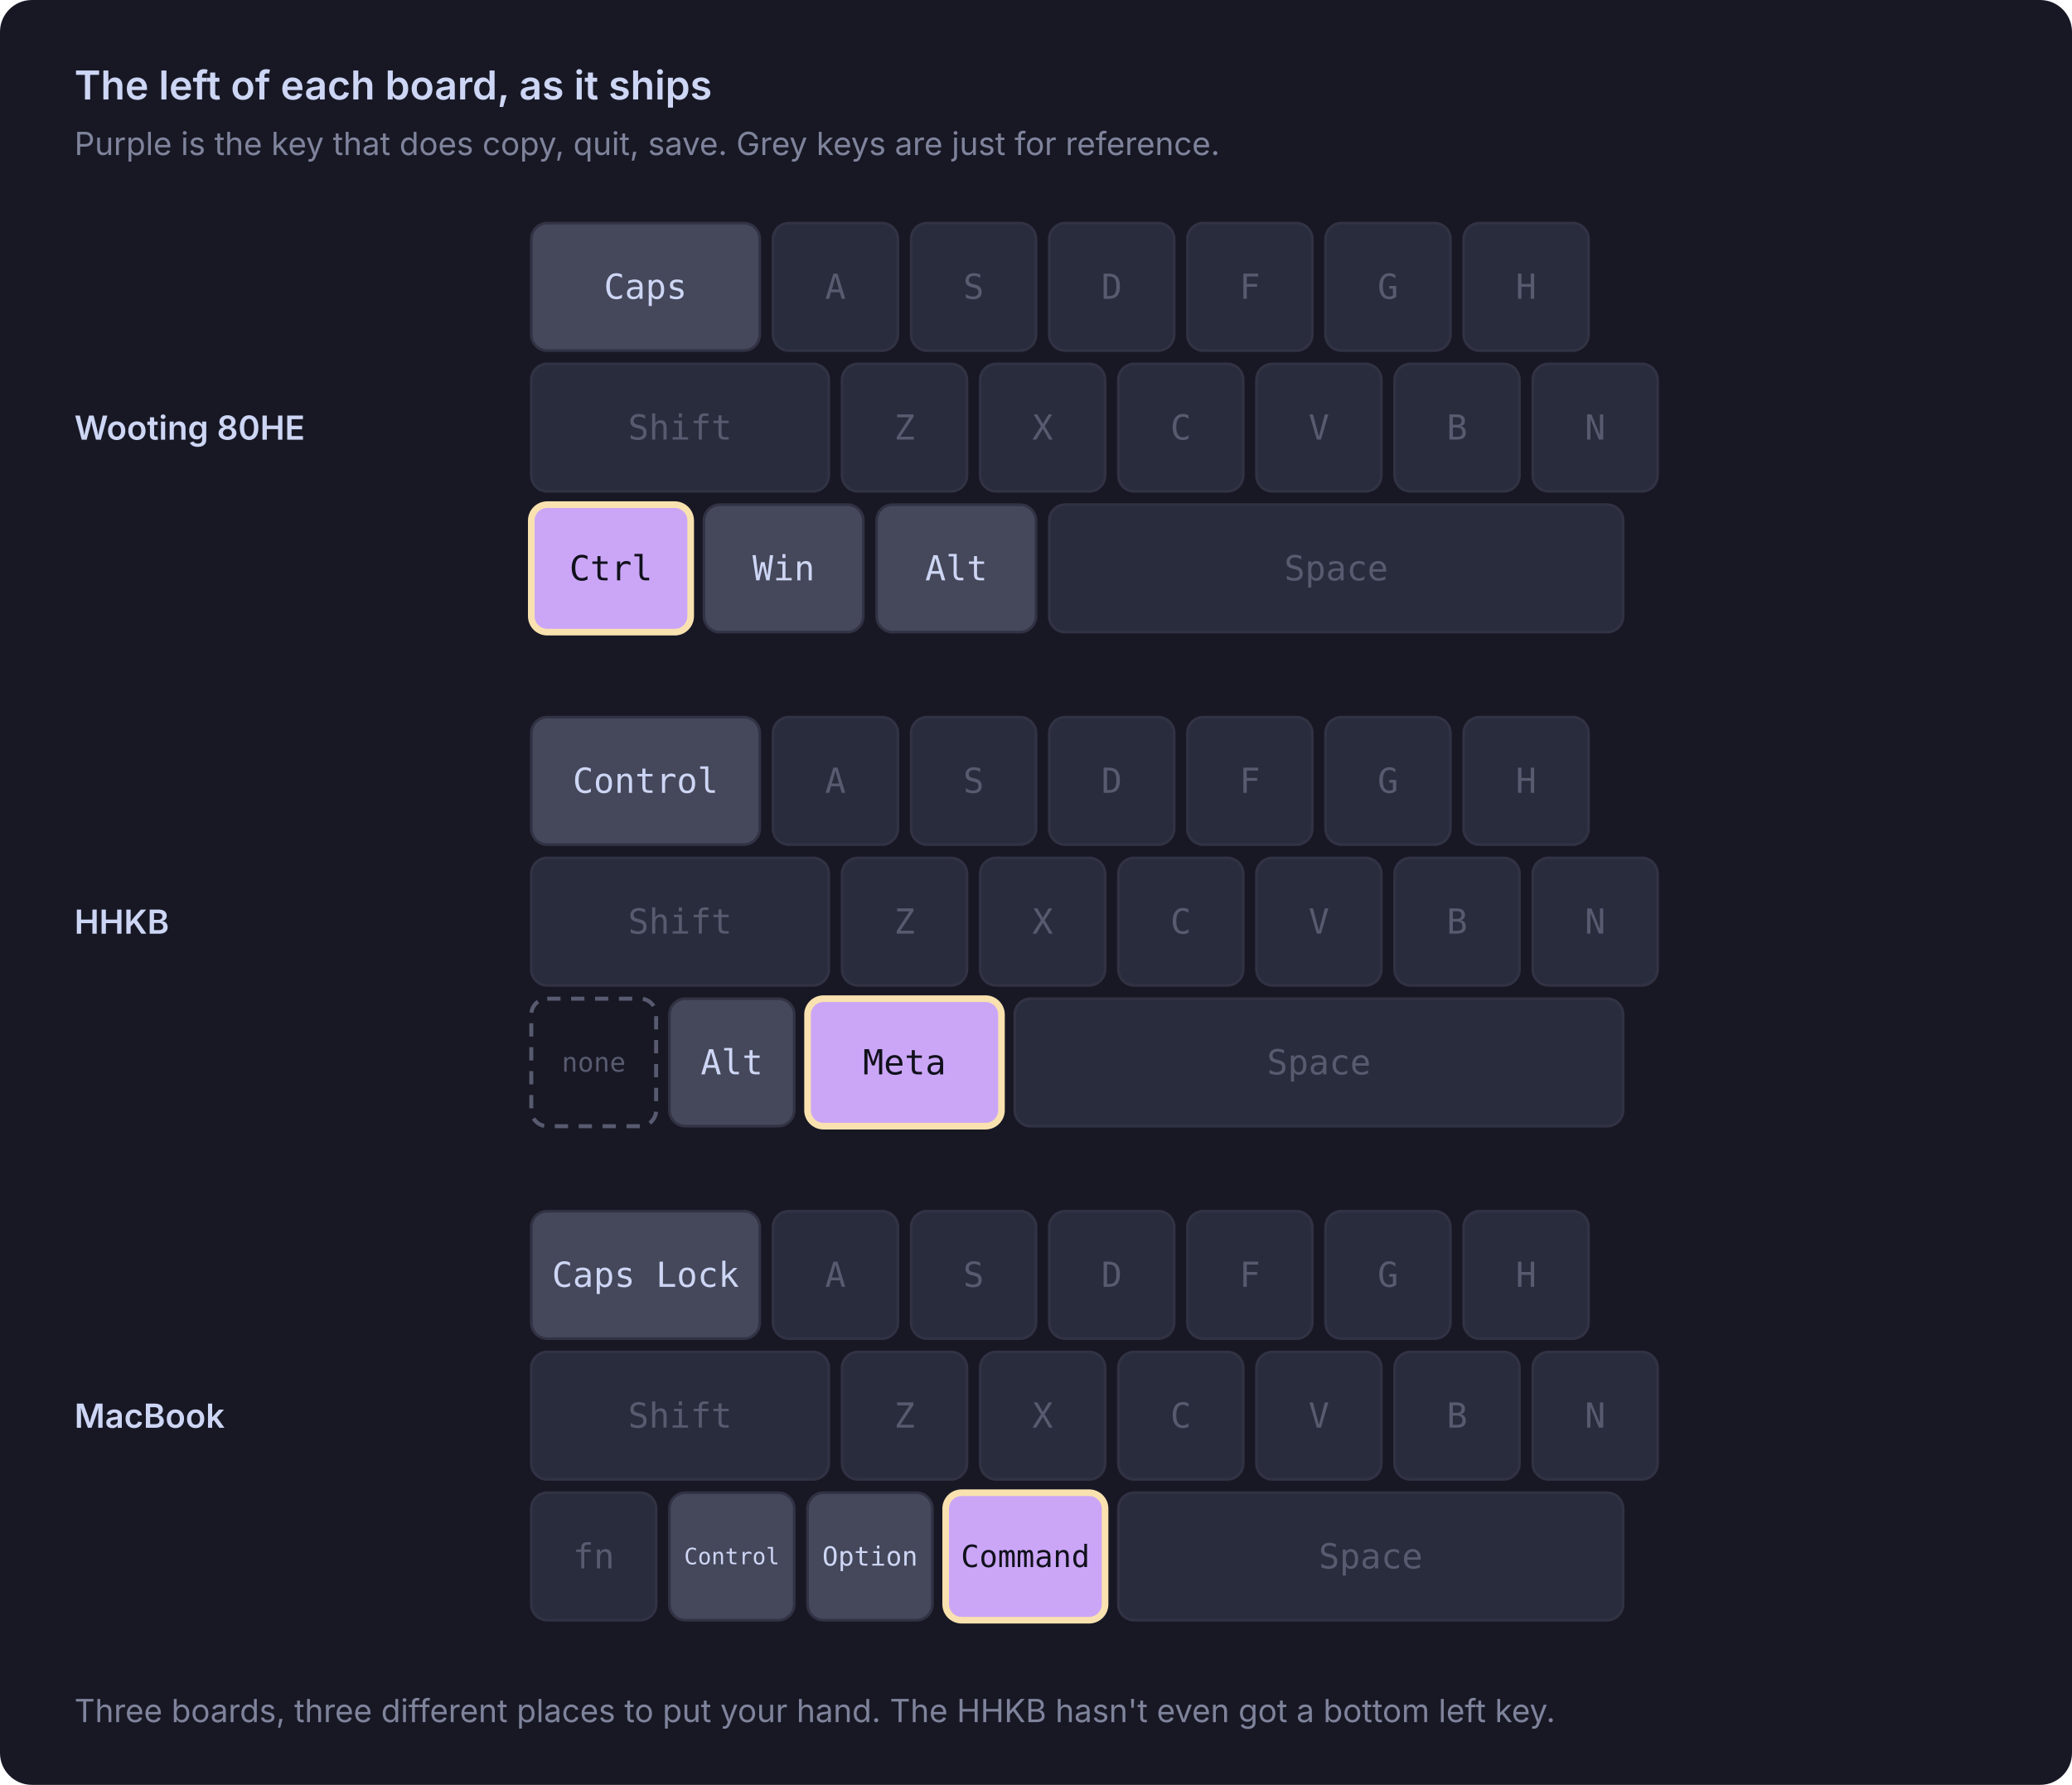
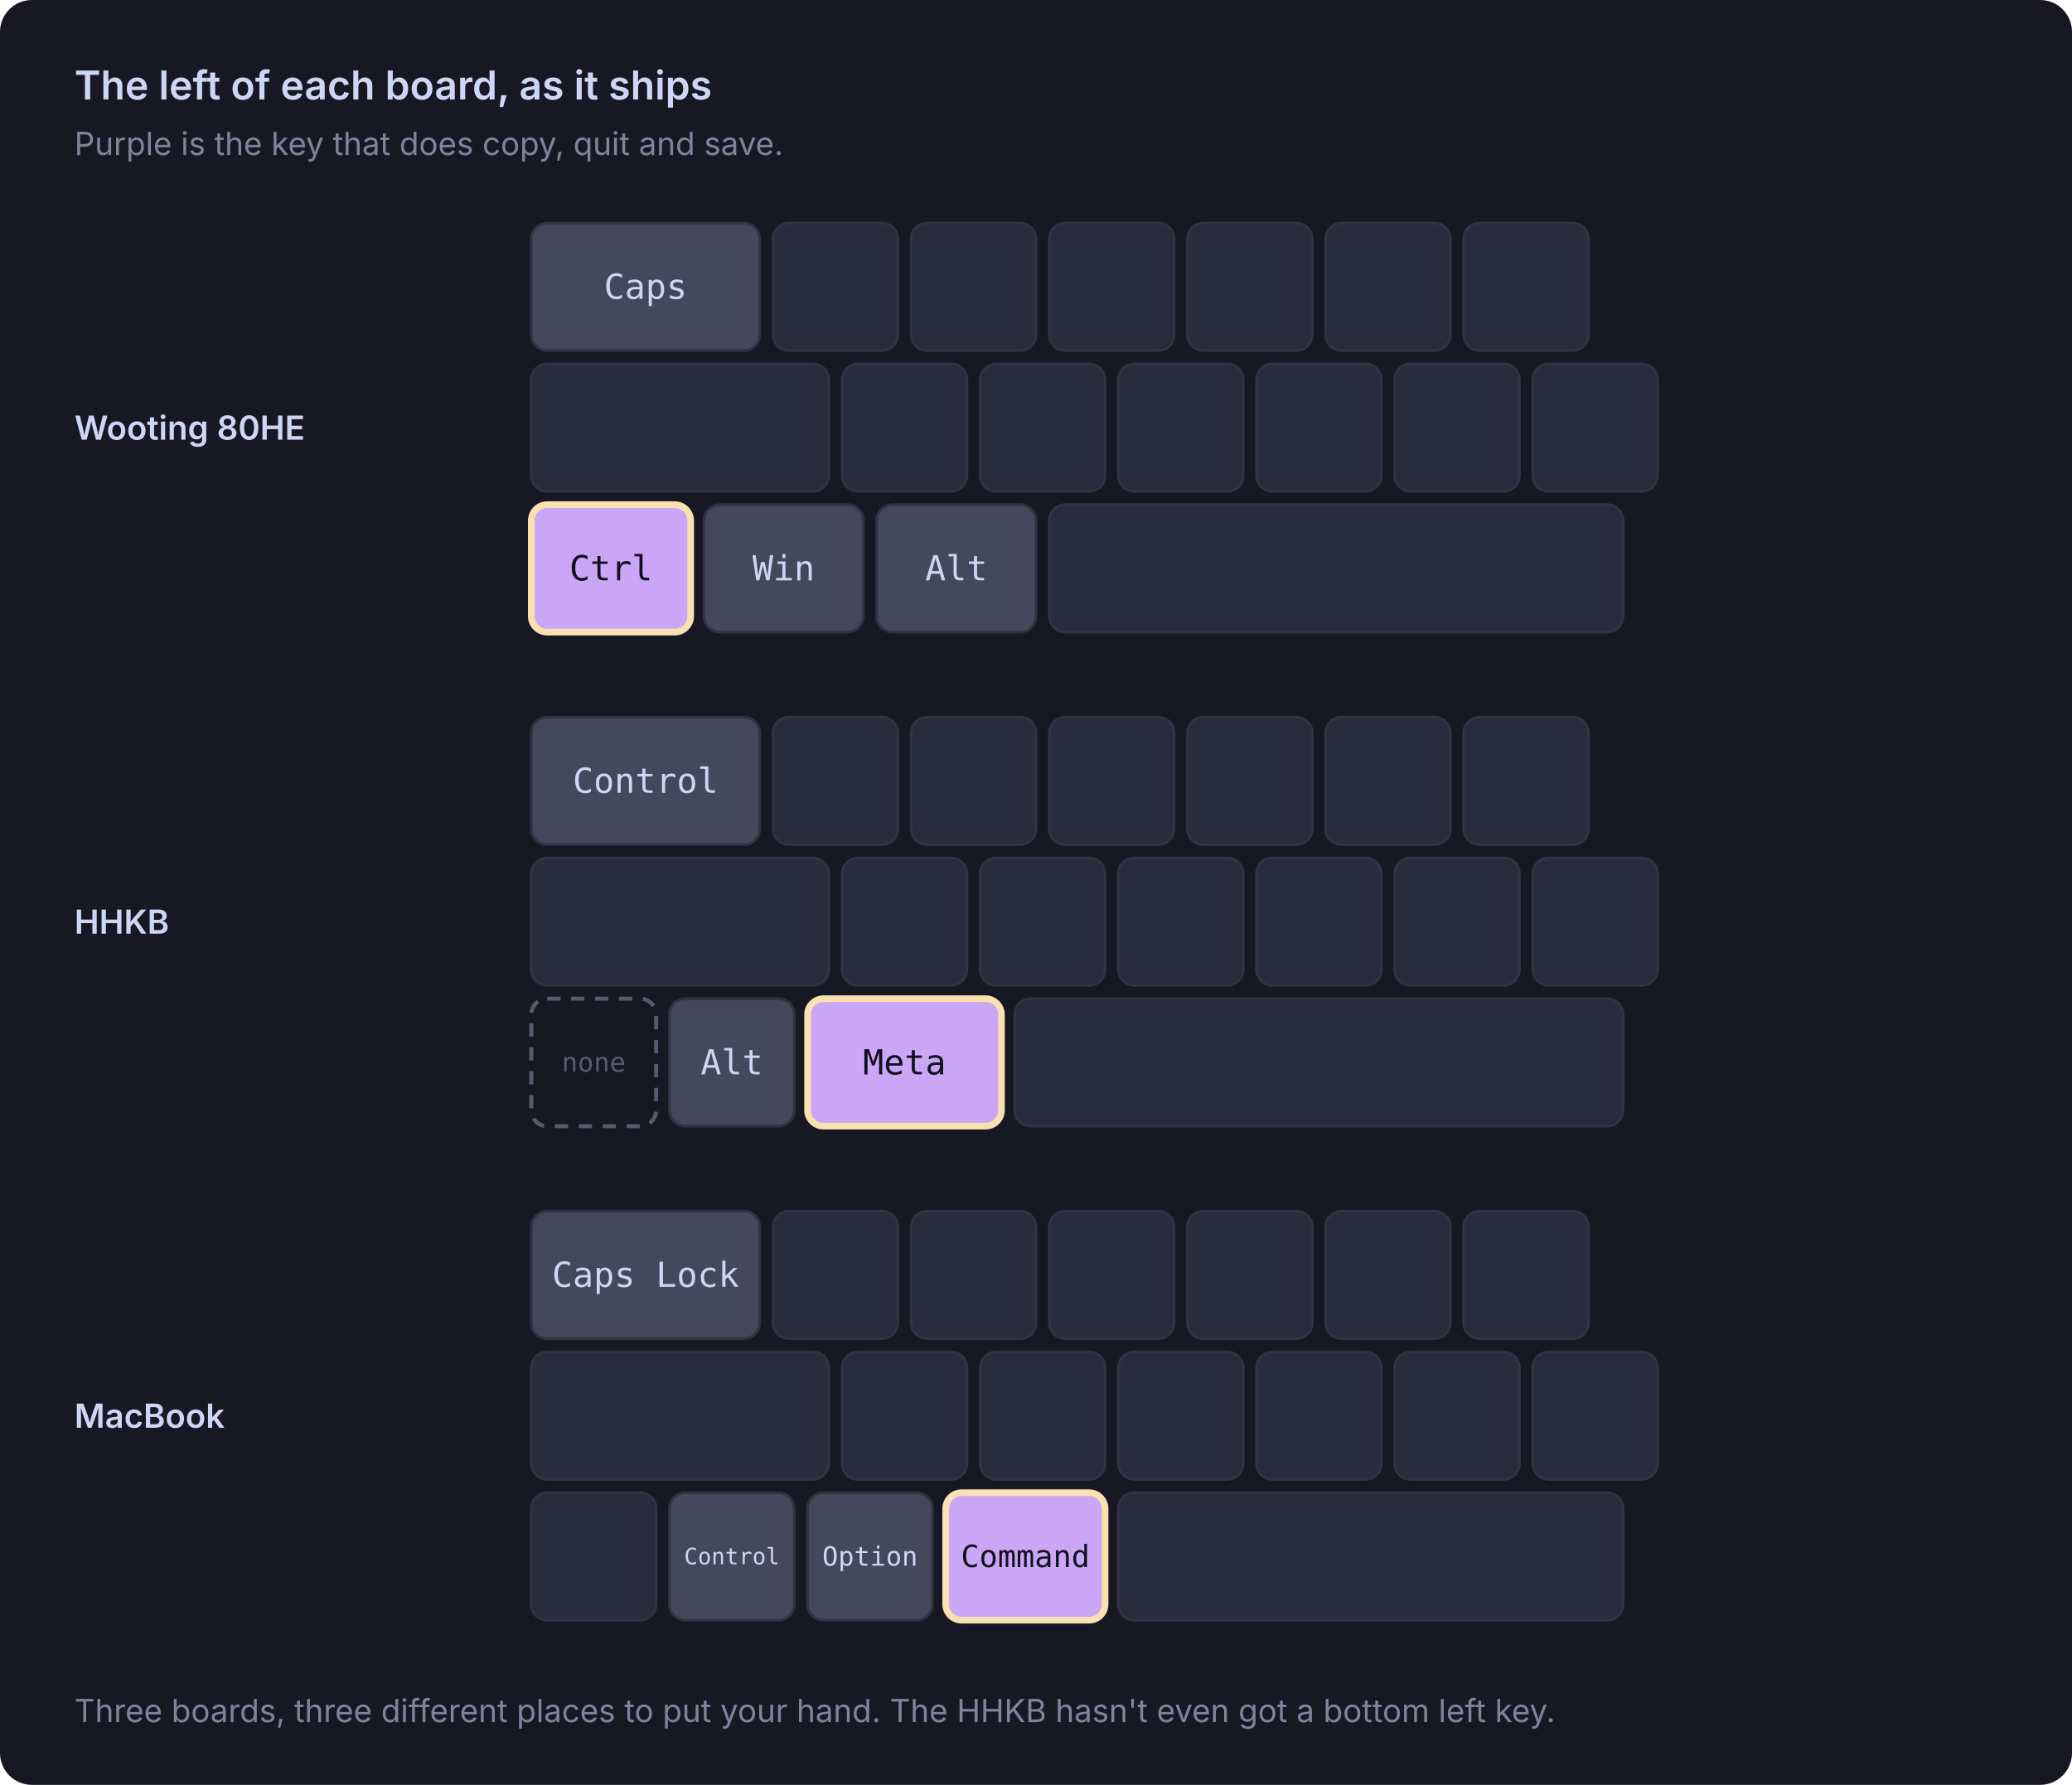
<svg xmlns="http://www.w3.org/2000/svg" width="780" height="672" viewBox="0 0 780 672" role="img">
  <rect width="780" height="672" rx="12" fill="#181825" />
  <text x="28.0" y="32.0" text-anchor="start" dominant-baseline="central" font-family="Inter, -apple-system, BlinkMacSystemFont, 'Segoe UI', sans-serif" font-size="15" font-weight="600" fill="#cdd6f4" opacity="1">The left of each board, as it ships</text>
-   <text x="28.0" y="54.0" text-anchor="start" dominant-baseline="central" font-family="Inter, -apple-system, BlinkMacSystemFont, 'Segoe UI', sans-serif" font-size="12" font-weight="400" fill="#7f849c" opacity="1">Purple is the key that does copy, quit, save. Grey keys are just for reference.</text>
+   <text x="28.0" y="54.0" text-anchor="start" dominant-baseline="central" font-family="Inter, -apple-system, BlinkMacSystemFont, 'Segoe UI', sans-serif" font-size="12" font-weight="400" fill="#7f849c" opacity="1">Purple is the key that does copy, quit and save.</text>
  <text x="28.0" y="161.0" text-anchor="start" dominant-baseline="central" font-family="Inter, -apple-system, BlinkMacSystemFont, 'Segoe UI', sans-serif" font-size="12.5" font-weight="600" fill="#cdd6f4" opacity="1">Wooting 80HE</text>
  <rect x="200.0" y="84" width="86.0" height="48" rx="6" fill="#45475a" stroke="#313244" stroke-width="1" />
  <text x="243.0" y="108.0" text-anchor="middle" dominant-baseline="central" font-family="ui-monospace, SFMono-Regular, Menlo, Consolas, monospace" font-size="13.0" font-weight="400" fill="#cdd6f4" opacity="1">Caps</text>
  <rect x="291.0" y="84" width="47.0" height="48" rx="6" fill="#292c3c" stroke="#313244" stroke-width="1" />
-   <text x="314.5" y="108.0" text-anchor="middle" dominant-baseline="central" font-family="ui-monospace, SFMono-Regular, Menlo, Consolas, monospace" font-size="13.0" font-weight="400" fill="#585b70" opacity="1">A</text>
  <rect x="343.0" y="84" width="47.0" height="48" rx="6" fill="#292c3c" stroke="#313244" stroke-width="1" />
-   <text x="366.5" y="108.0" text-anchor="middle" dominant-baseline="central" font-family="ui-monospace, SFMono-Regular, Menlo, Consolas, monospace" font-size="13.0" font-weight="400" fill="#585b70" opacity="1">S</text>
  <rect x="395.0" y="84" width="47.0" height="48" rx="6" fill="#292c3c" stroke="#313244" stroke-width="1" />
-   <text x="418.5" y="108.0" text-anchor="middle" dominant-baseline="central" font-family="ui-monospace, SFMono-Regular, Menlo, Consolas, monospace" font-size="13.0" font-weight="400" fill="#585b70" opacity="1">D</text>
  <rect x="447.0" y="84" width="47.0" height="48" rx="6" fill="#292c3c" stroke="#313244" stroke-width="1" />
-   <text x="470.5" y="108.0" text-anchor="middle" dominant-baseline="central" font-family="ui-monospace, SFMono-Regular, Menlo, Consolas, monospace" font-size="13.0" font-weight="400" fill="#585b70" opacity="1">F</text>
  <rect x="499.0" y="84" width="47.0" height="48" rx="6" fill="#292c3c" stroke="#313244" stroke-width="1" />
-   <text x="522.5" y="108.0" text-anchor="middle" dominant-baseline="central" font-family="ui-monospace, SFMono-Regular, Menlo, Consolas, monospace" font-size="13.0" font-weight="400" fill="#585b70" opacity="1">G</text>
  <rect x="551.0" y="84" width="47.0" height="48" rx="6" fill="#292c3c" stroke="#313244" stroke-width="1" />
-   <text x="574.5" y="108.0" text-anchor="middle" dominant-baseline="central" font-family="ui-monospace, SFMono-Regular, Menlo, Consolas, monospace" font-size="13.0" font-weight="400" fill="#585b70" opacity="1">H</text>
  <rect x="200.0" y="137" width="112.0" height="48" rx="6" fill="#292c3c" stroke="#313244" stroke-width="1" />
-   <text x="256.0" y="161.0" text-anchor="middle" dominant-baseline="central" font-family="ui-monospace, SFMono-Regular, Menlo, Consolas, monospace" font-size="13.0" font-weight="400" fill="#585b70" opacity="1">Shift</text>
  <rect x="317.0" y="137" width="47.0" height="48" rx="6" fill="#292c3c" stroke="#313244" stroke-width="1" />
-   <text x="340.5" y="161.0" text-anchor="middle" dominant-baseline="central" font-family="ui-monospace, SFMono-Regular, Menlo, Consolas, monospace" font-size="13.0" font-weight="400" fill="#585b70" opacity="1">Z</text>
  <rect x="369.0" y="137" width="47.0" height="48" rx="6" fill="#292c3c" stroke="#313244" stroke-width="1" />
-   <text x="392.5" y="161.0" text-anchor="middle" dominant-baseline="central" font-family="ui-monospace, SFMono-Regular, Menlo, Consolas, monospace" font-size="13.0" font-weight="400" fill="#585b70" opacity="1">X</text>
  <rect x="421.0" y="137" width="47.0" height="48" rx="6" fill="#292c3c" stroke="#313244" stroke-width="1" />
-   <text x="444.5" y="161.0" text-anchor="middle" dominant-baseline="central" font-family="ui-monospace, SFMono-Regular, Menlo, Consolas, monospace" font-size="13.0" font-weight="400" fill="#585b70" opacity="1">C</text>
  <rect x="473.0" y="137" width="47.0" height="48" rx="6" fill="#292c3c" stroke="#313244" stroke-width="1" />
-   <text x="496.5" y="161.0" text-anchor="middle" dominant-baseline="central" font-family="ui-monospace, SFMono-Regular, Menlo, Consolas, monospace" font-size="13.0" font-weight="400" fill="#585b70" opacity="1">V</text>
  <rect x="525.0" y="137" width="47.0" height="48" rx="6" fill="#292c3c" stroke="#313244" stroke-width="1" />
-   <text x="548.5" y="161.0" text-anchor="middle" dominant-baseline="central" font-family="ui-monospace, SFMono-Regular, Menlo, Consolas, monospace" font-size="13.0" font-weight="400" fill="#585b70" opacity="1">B</text>
  <rect x="577.0" y="137" width="47.0" height="48" rx="6" fill="#292c3c" stroke="#313244" stroke-width="1" />
-   <text x="600.5" y="161.0" text-anchor="middle" dominant-baseline="central" font-family="ui-monospace, SFMono-Regular, Menlo, Consolas, monospace" font-size="13.0" font-weight="400" fill="#585b70" opacity="1">N</text>
  <rect x="200.0" y="190" width="60.0" height="48" rx="6" fill="#cba6f7" stroke="#f9e2af" stroke-width="2.5" />
  <text x="230.0" y="214.0" text-anchor="middle" dominant-baseline="central" font-family="ui-monospace, SFMono-Regular, Menlo, Consolas, monospace" font-size="13.0" font-weight="400" fill="#11111b" opacity="1">Ctrl</text>
  <rect x="265.0" y="190" width="60.0" height="48" rx="6" fill="#45475a" stroke="#313244" stroke-width="1" />
  <text x="295.0" y="214.0" text-anchor="middle" dominant-baseline="central" font-family="ui-monospace, SFMono-Regular, Menlo, Consolas, monospace" font-size="13.0" font-weight="400" fill="#cdd6f4" opacity="1">Win</text>
  <rect x="330.0" y="190" width="60.0" height="48" rx="6" fill="#45475a" stroke="#313244" stroke-width="1" />
  <text x="360.0" y="214.0" text-anchor="middle" dominant-baseline="central" font-family="ui-monospace, SFMono-Regular, Menlo, Consolas, monospace" font-size="13.0" font-weight="400" fill="#cdd6f4" opacity="1">Alt</text>
  <rect x="395.0" y="190" width="216.0" height="48" rx="6" fill="#292c3c" stroke="#313244" stroke-width="1" />
-   <text x="503.0" y="214.0" text-anchor="middle" dominant-baseline="central" font-family="ui-monospace, SFMono-Regular, Menlo, Consolas, monospace" font-size="13.0" font-weight="400" fill="#585b70" opacity="1">Space</text>
  <text x="28.0" y="347.0" text-anchor="start" dominant-baseline="central" font-family="Inter, -apple-system, BlinkMacSystemFont, 'Segoe UI', sans-serif" font-size="12.5" font-weight="600" fill="#cdd6f4" opacity="1">HHKB</text>
  <rect x="200.0" y="270" width="86.0" height="48" rx="6" fill="#45475a" stroke="#313244" stroke-width="1" />
  <text x="243.0" y="294.0" text-anchor="middle" dominant-baseline="central" font-family="ui-monospace, SFMono-Regular, Menlo, Consolas, monospace" font-size="13.0" font-weight="400" fill="#cdd6f4" opacity="1">Control</text>
  <rect x="291.0" y="270" width="47.0" height="48" rx="6" fill="#292c3c" stroke="#313244" stroke-width="1" />
-   <text x="314.5" y="294.0" text-anchor="middle" dominant-baseline="central" font-family="ui-monospace, SFMono-Regular, Menlo, Consolas, monospace" font-size="13.0" font-weight="400" fill="#585b70" opacity="1">A</text>
  <rect x="343.0" y="270" width="47.0" height="48" rx="6" fill="#292c3c" stroke="#313244" stroke-width="1" />
-   <text x="366.5" y="294.0" text-anchor="middle" dominant-baseline="central" font-family="ui-monospace, SFMono-Regular, Menlo, Consolas, monospace" font-size="13.0" font-weight="400" fill="#585b70" opacity="1">S</text>
  <rect x="395.0" y="270" width="47.0" height="48" rx="6" fill="#292c3c" stroke="#313244" stroke-width="1" />
-   <text x="418.5" y="294.0" text-anchor="middle" dominant-baseline="central" font-family="ui-monospace, SFMono-Regular, Menlo, Consolas, monospace" font-size="13.0" font-weight="400" fill="#585b70" opacity="1">D</text>
  <rect x="447.0" y="270" width="47.0" height="48" rx="6" fill="#292c3c" stroke="#313244" stroke-width="1" />
-   <text x="470.5" y="294.0" text-anchor="middle" dominant-baseline="central" font-family="ui-monospace, SFMono-Regular, Menlo, Consolas, monospace" font-size="13.0" font-weight="400" fill="#585b70" opacity="1">F</text>
  <rect x="499.0" y="270" width="47.0" height="48" rx="6" fill="#292c3c" stroke="#313244" stroke-width="1" />
-   <text x="522.5" y="294.0" text-anchor="middle" dominant-baseline="central" font-family="ui-monospace, SFMono-Regular, Menlo, Consolas, monospace" font-size="13.0" font-weight="400" fill="#585b70" opacity="1">G</text>
  <rect x="551.0" y="270" width="47.0" height="48" rx="6" fill="#292c3c" stroke="#313244" stroke-width="1" />
-   <text x="574.5" y="294.0" text-anchor="middle" dominant-baseline="central" font-family="ui-monospace, SFMono-Regular, Menlo, Consolas, monospace" font-size="13.0" font-weight="400" fill="#585b70" opacity="1">H</text>
  <rect x="200.0" y="323" width="112.0" height="48" rx="6" fill="#292c3c" stroke="#313244" stroke-width="1" />
-   <text x="256.0" y="347.0" text-anchor="middle" dominant-baseline="central" font-family="ui-monospace, SFMono-Regular, Menlo, Consolas, monospace" font-size="13.0" font-weight="400" fill="#585b70" opacity="1">Shift</text>
  <rect x="317.0" y="323" width="47.0" height="48" rx="6" fill="#292c3c" stroke="#313244" stroke-width="1" />
-   <text x="340.5" y="347.0" text-anchor="middle" dominant-baseline="central" font-family="ui-monospace, SFMono-Regular, Menlo, Consolas, monospace" font-size="13.0" font-weight="400" fill="#585b70" opacity="1">Z</text>
  <rect x="369.0" y="323" width="47.0" height="48" rx="6" fill="#292c3c" stroke="#313244" stroke-width="1" />
-   <text x="392.5" y="347.0" text-anchor="middle" dominant-baseline="central" font-family="ui-monospace, SFMono-Regular, Menlo, Consolas, monospace" font-size="13.0" font-weight="400" fill="#585b70" opacity="1">X</text>
  <rect x="421.0" y="323" width="47.0" height="48" rx="6" fill="#292c3c" stroke="#313244" stroke-width="1" />
-   <text x="444.5" y="347.0" text-anchor="middle" dominant-baseline="central" font-family="ui-monospace, SFMono-Regular, Menlo, Consolas, monospace" font-size="13.0" font-weight="400" fill="#585b70" opacity="1">C</text>
  <rect x="473.0" y="323" width="47.0" height="48" rx="6" fill="#292c3c" stroke="#313244" stroke-width="1" />
-   <text x="496.5" y="347.0" text-anchor="middle" dominant-baseline="central" font-family="ui-monospace, SFMono-Regular, Menlo, Consolas, monospace" font-size="13.0" font-weight="400" fill="#585b70" opacity="1">V</text>
  <rect x="525.0" y="323" width="47.0" height="48" rx="6" fill="#292c3c" stroke="#313244" stroke-width="1" />
-   <text x="548.5" y="347.0" text-anchor="middle" dominant-baseline="central" font-family="ui-monospace, SFMono-Regular, Menlo, Consolas, monospace" font-size="13.0" font-weight="400" fill="#585b70" opacity="1">B</text>
  <rect x="577.0" y="323" width="47.0" height="48" rx="6" fill="#292c3c" stroke="#313244" stroke-width="1" />
-   <text x="600.5" y="347.0" text-anchor="middle" dominant-baseline="central" font-family="ui-monospace, SFMono-Regular, Menlo, Consolas, monospace" font-size="13.0" font-weight="400" fill="#585b70" opacity="1">N</text>
  <rect x="200.0" y="376" width="47.0" height="48" rx="6" fill="none" stroke="#585b70" stroke-width="1.5" stroke-dasharray="5 4" />
  <text x="223.5" y="400.0" text-anchor="middle" dominant-baseline="central" font-family="ui-monospace, SFMono-Regular, Menlo, Consolas, monospace" font-size="10" font-weight="400" fill="#585b70" opacity="1">none</text>
  <rect x="252.0" y="376" width="47.0" height="48" rx="6" fill="#45475a" stroke="#313244" stroke-width="1" />
  <text x="275.5" y="400.0" text-anchor="middle" dominant-baseline="central" font-family="ui-monospace, SFMono-Regular, Menlo, Consolas, monospace" font-size="13.0" font-weight="400" fill="#cdd6f4" opacity="1">Alt</text>
  <rect x="304.0" y="376" width="73.0" height="48" rx="6" fill="#cba6f7" stroke="#f9e2af" stroke-width="2.5" />
  <text x="340.5" y="400.0" text-anchor="middle" dominant-baseline="central" font-family="ui-monospace, SFMono-Regular, Menlo, Consolas, monospace" font-size="13.0" font-weight="400" fill="#11111b" opacity="1">Meta</text>
  <rect x="382.0" y="376" width="229.0" height="48" rx="6" fill="#292c3c" stroke="#313244" stroke-width="1" />
-   <text x="496.5" y="400.0" text-anchor="middle" dominant-baseline="central" font-family="ui-monospace, SFMono-Regular, Menlo, Consolas, monospace" font-size="13.0" font-weight="400" fill="#585b70" opacity="1">Space</text>
  <text x="28.0" y="533.0" text-anchor="start" dominant-baseline="central" font-family="Inter, -apple-system, BlinkMacSystemFont, 'Segoe UI', sans-serif" font-size="12.5" font-weight="600" fill="#cdd6f4" opacity="1">MacBook</text>
  <rect x="200.0" y="456" width="86.0" height="48" rx="6" fill="#45475a" stroke="#313244" stroke-width="1" />
  <text x="243.0" y="480.0" text-anchor="middle" dominant-baseline="central" font-family="ui-monospace, SFMono-Regular, Menlo, Consolas, monospace" font-size="13.0" font-weight="400" fill="#cdd6f4" opacity="1">Caps Lock</text>
  <rect x="291.0" y="456" width="47.0" height="48" rx="6" fill="#292c3c" stroke="#313244" stroke-width="1" />
-   <text x="314.5" y="480.0" text-anchor="middle" dominant-baseline="central" font-family="ui-monospace, SFMono-Regular, Menlo, Consolas, monospace" font-size="13.0" font-weight="400" fill="#585b70" opacity="1">A</text>
  <rect x="343.0" y="456" width="47.0" height="48" rx="6" fill="#292c3c" stroke="#313244" stroke-width="1" />
-   <text x="366.5" y="480.0" text-anchor="middle" dominant-baseline="central" font-family="ui-monospace, SFMono-Regular, Menlo, Consolas, monospace" font-size="13.0" font-weight="400" fill="#585b70" opacity="1">S</text>
  <rect x="395.0" y="456" width="47.0" height="48" rx="6" fill="#292c3c" stroke="#313244" stroke-width="1" />
-   <text x="418.5" y="480.0" text-anchor="middle" dominant-baseline="central" font-family="ui-monospace, SFMono-Regular, Menlo, Consolas, monospace" font-size="13.0" font-weight="400" fill="#585b70" opacity="1">D</text>
  <rect x="447.0" y="456" width="47.0" height="48" rx="6" fill="#292c3c" stroke="#313244" stroke-width="1" />
-   <text x="470.5" y="480.0" text-anchor="middle" dominant-baseline="central" font-family="ui-monospace, SFMono-Regular, Menlo, Consolas, monospace" font-size="13.0" font-weight="400" fill="#585b70" opacity="1">F</text>
  <rect x="499.0" y="456" width="47.0" height="48" rx="6" fill="#292c3c" stroke="#313244" stroke-width="1" />
-   <text x="522.5" y="480.0" text-anchor="middle" dominant-baseline="central" font-family="ui-monospace, SFMono-Regular, Menlo, Consolas, monospace" font-size="13.0" font-weight="400" fill="#585b70" opacity="1">G</text>
  <rect x="551.0" y="456" width="47.0" height="48" rx="6" fill="#292c3c" stroke="#313244" stroke-width="1" />
-   <text x="574.5" y="480.0" text-anchor="middle" dominant-baseline="central" font-family="ui-monospace, SFMono-Regular, Menlo, Consolas, monospace" font-size="13.0" font-weight="400" fill="#585b70" opacity="1">H</text>
  <rect x="200.0" y="509" width="112.0" height="48" rx="6" fill="#292c3c" stroke="#313244" stroke-width="1" />
-   <text x="256.0" y="533.0" text-anchor="middle" dominant-baseline="central" font-family="ui-monospace, SFMono-Regular, Menlo, Consolas, monospace" font-size="13.0" font-weight="400" fill="#585b70" opacity="1">Shift</text>
  <rect x="317.0" y="509" width="47.0" height="48" rx="6" fill="#292c3c" stroke="#313244" stroke-width="1" />
-   <text x="340.5" y="533.0" text-anchor="middle" dominant-baseline="central" font-family="ui-monospace, SFMono-Regular, Menlo, Consolas, monospace" font-size="13.0" font-weight="400" fill="#585b70" opacity="1">Z</text>
  <rect x="369.0" y="509" width="47.0" height="48" rx="6" fill="#292c3c" stroke="#313244" stroke-width="1" />
-   <text x="392.5" y="533.0" text-anchor="middle" dominant-baseline="central" font-family="ui-monospace, SFMono-Regular, Menlo, Consolas, monospace" font-size="13.0" font-weight="400" fill="#585b70" opacity="1">X</text>
  <rect x="421.0" y="509" width="47.0" height="48" rx="6" fill="#292c3c" stroke="#313244" stroke-width="1" />
-   <text x="444.5" y="533.0" text-anchor="middle" dominant-baseline="central" font-family="ui-monospace, SFMono-Regular, Menlo, Consolas, monospace" font-size="13.0" font-weight="400" fill="#585b70" opacity="1">C</text>
  <rect x="473.0" y="509" width="47.0" height="48" rx="6" fill="#292c3c" stroke="#313244" stroke-width="1" />
-   <text x="496.5" y="533.0" text-anchor="middle" dominant-baseline="central" font-family="ui-monospace, SFMono-Regular, Menlo, Consolas, monospace" font-size="13.0" font-weight="400" fill="#585b70" opacity="1">V</text>
  <rect x="525.0" y="509" width="47.0" height="48" rx="6" fill="#292c3c" stroke="#313244" stroke-width="1" />
-   <text x="548.5" y="533.0" text-anchor="middle" dominant-baseline="central" font-family="ui-monospace, SFMono-Regular, Menlo, Consolas, monospace" font-size="13.0" font-weight="400" fill="#585b70" opacity="1">B</text>
  <rect x="577.0" y="509" width="47.0" height="48" rx="6" fill="#292c3c" stroke="#313244" stroke-width="1" />
-   <text x="600.5" y="533.0" text-anchor="middle" dominant-baseline="central" font-family="ui-monospace, SFMono-Regular, Menlo, Consolas, monospace" font-size="13.0" font-weight="400" fill="#585b70" opacity="1">N</text>
  <rect x="200.0" y="562" width="47.0" height="48" rx="6" fill="#292c3c" stroke="#313244" stroke-width="1" />
-   <text x="223.5" y="586.0" text-anchor="middle" dominant-baseline="central" font-family="ui-monospace, SFMono-Regular, Menlo, Consolas, monospace" font-size="13.0" font-weight="400" fill="#585b70" opacity="1">fn</text>
  <rect x="252.0" y="562" width="47.0" height="48" rx="6" fill="#45475a" stroke="#313244" stroke-width="1" />
  <text x="275.5" y="586.0" text-anchor="middle" dominant-baseline="central" font-family="ui-monospace, SFMono-Regular, Menlo, Consolas, monospace" font-size="8.525" font-weight="400" fill="#cdd6f4" opacity="1">Control</text>
  <rect x="304.0" y="562" width="47.0" height="48" rx="6" fill="#45475a" stroke="#313244" stroke-width="1" />
  <text x="327.5" y="586.0" text-anchor="middle" dominant-baseline="central" font-family="ui-monospace, SFMono-Regular, Menlo, Consolas, monospace" font-size="9.946" font-weight="400" fill="#cdd6f4" opacity="1">Option</text>
  <rect x="356.0" y="562" width="60.0" height="48" rx="6" fill="#cba6f7" stroke="#f9e2af" stroke-width="2.5" />
  <text x="386.0" y="586.0" text-anchor="middle" dominant-baseline="central" font-family="ui-monospace, SFMono-Regular, Menlo, Consolas, monospace" font-size="11.521" font-weight="400" fill="#11111b" opacity="1">Command</text>
  <rect x="421.0" y="562" width="190.0" height="48" rx="6" fill="#292c3c" stroke="#313244" stroke-width="1" />
-   <text x="516.0" y="586.0" text-anchor="middle" dominant-baseline="central" font-family="ui-monospace, SFMono-Regular, Menlo, Consolas, monospace" font-size="13.0" font-weight="400" fill="#585b70" opacity="1">Space</text>
  <text x="28.0" y="644.0" text-anchor="start" dominant-baseline="central" font-family="Inter, -apple-system, BlinkMacSystemFont, 'Segoe UI', sans-serif" font-size="12" font-weight="400" fill="#7f849c" opacity="1">Three boards, three different places to put your hand. The HHKB hasn't even got a bottom left key.</text>
</svg>
